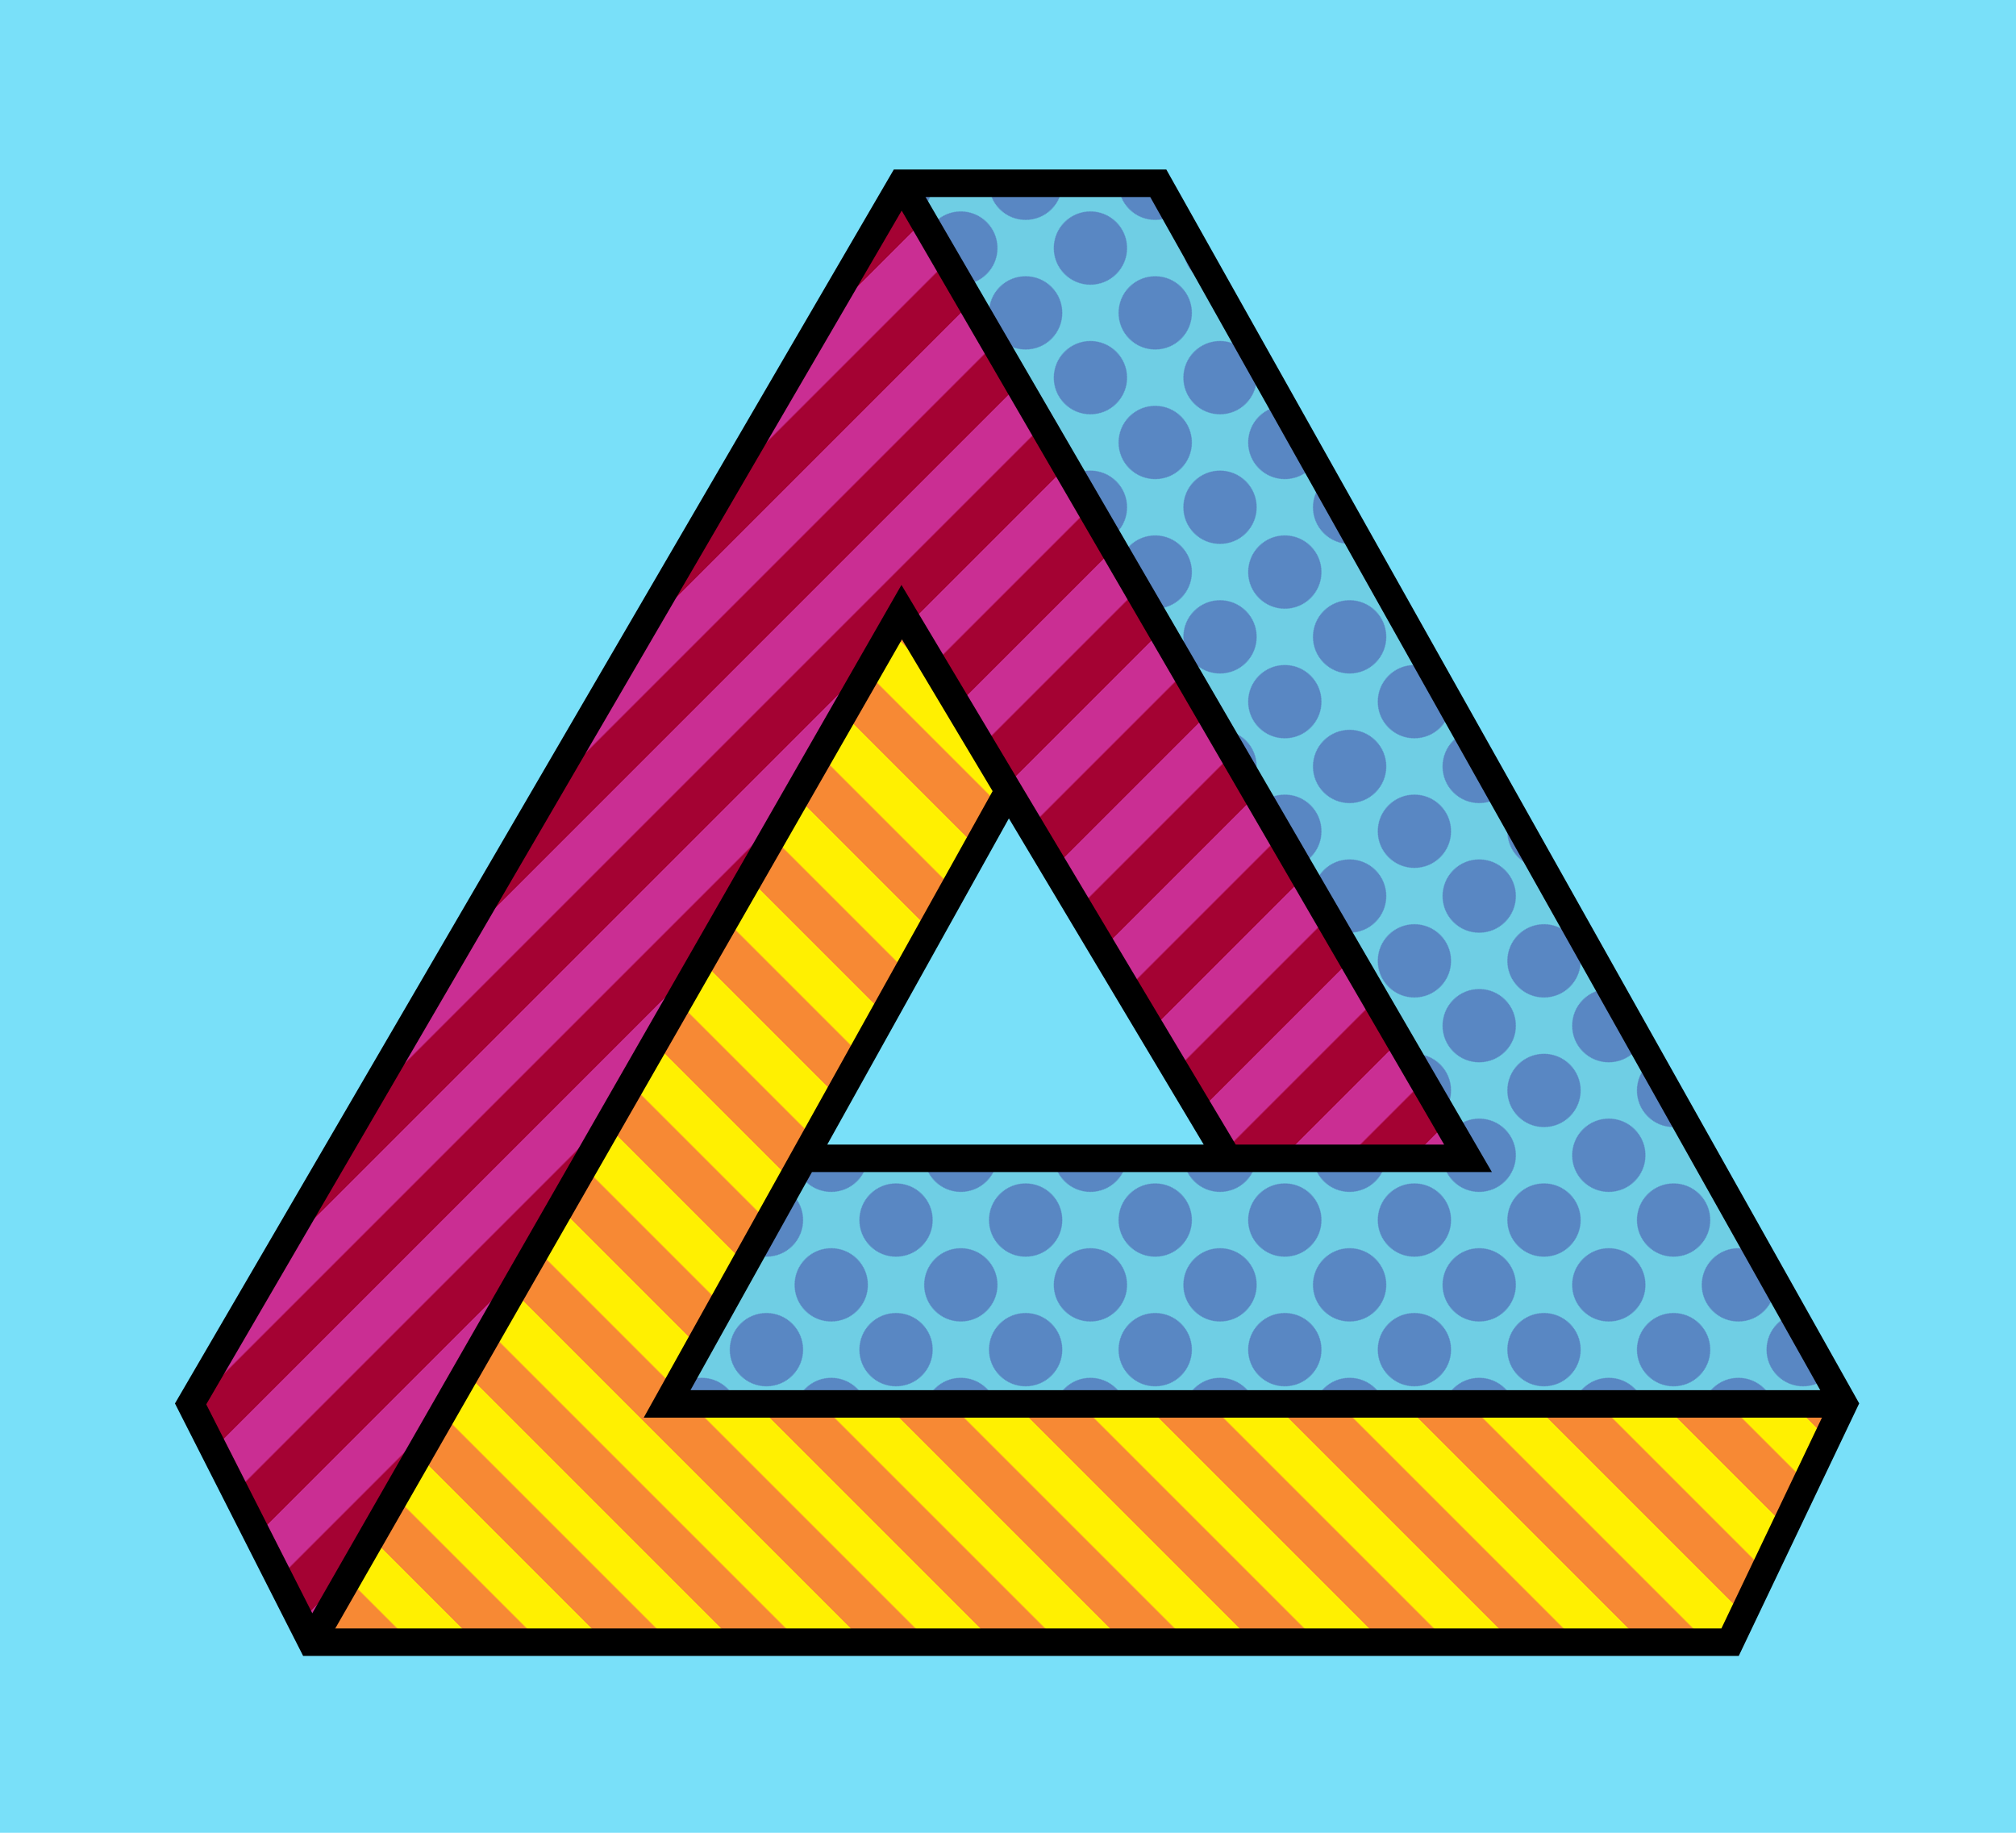
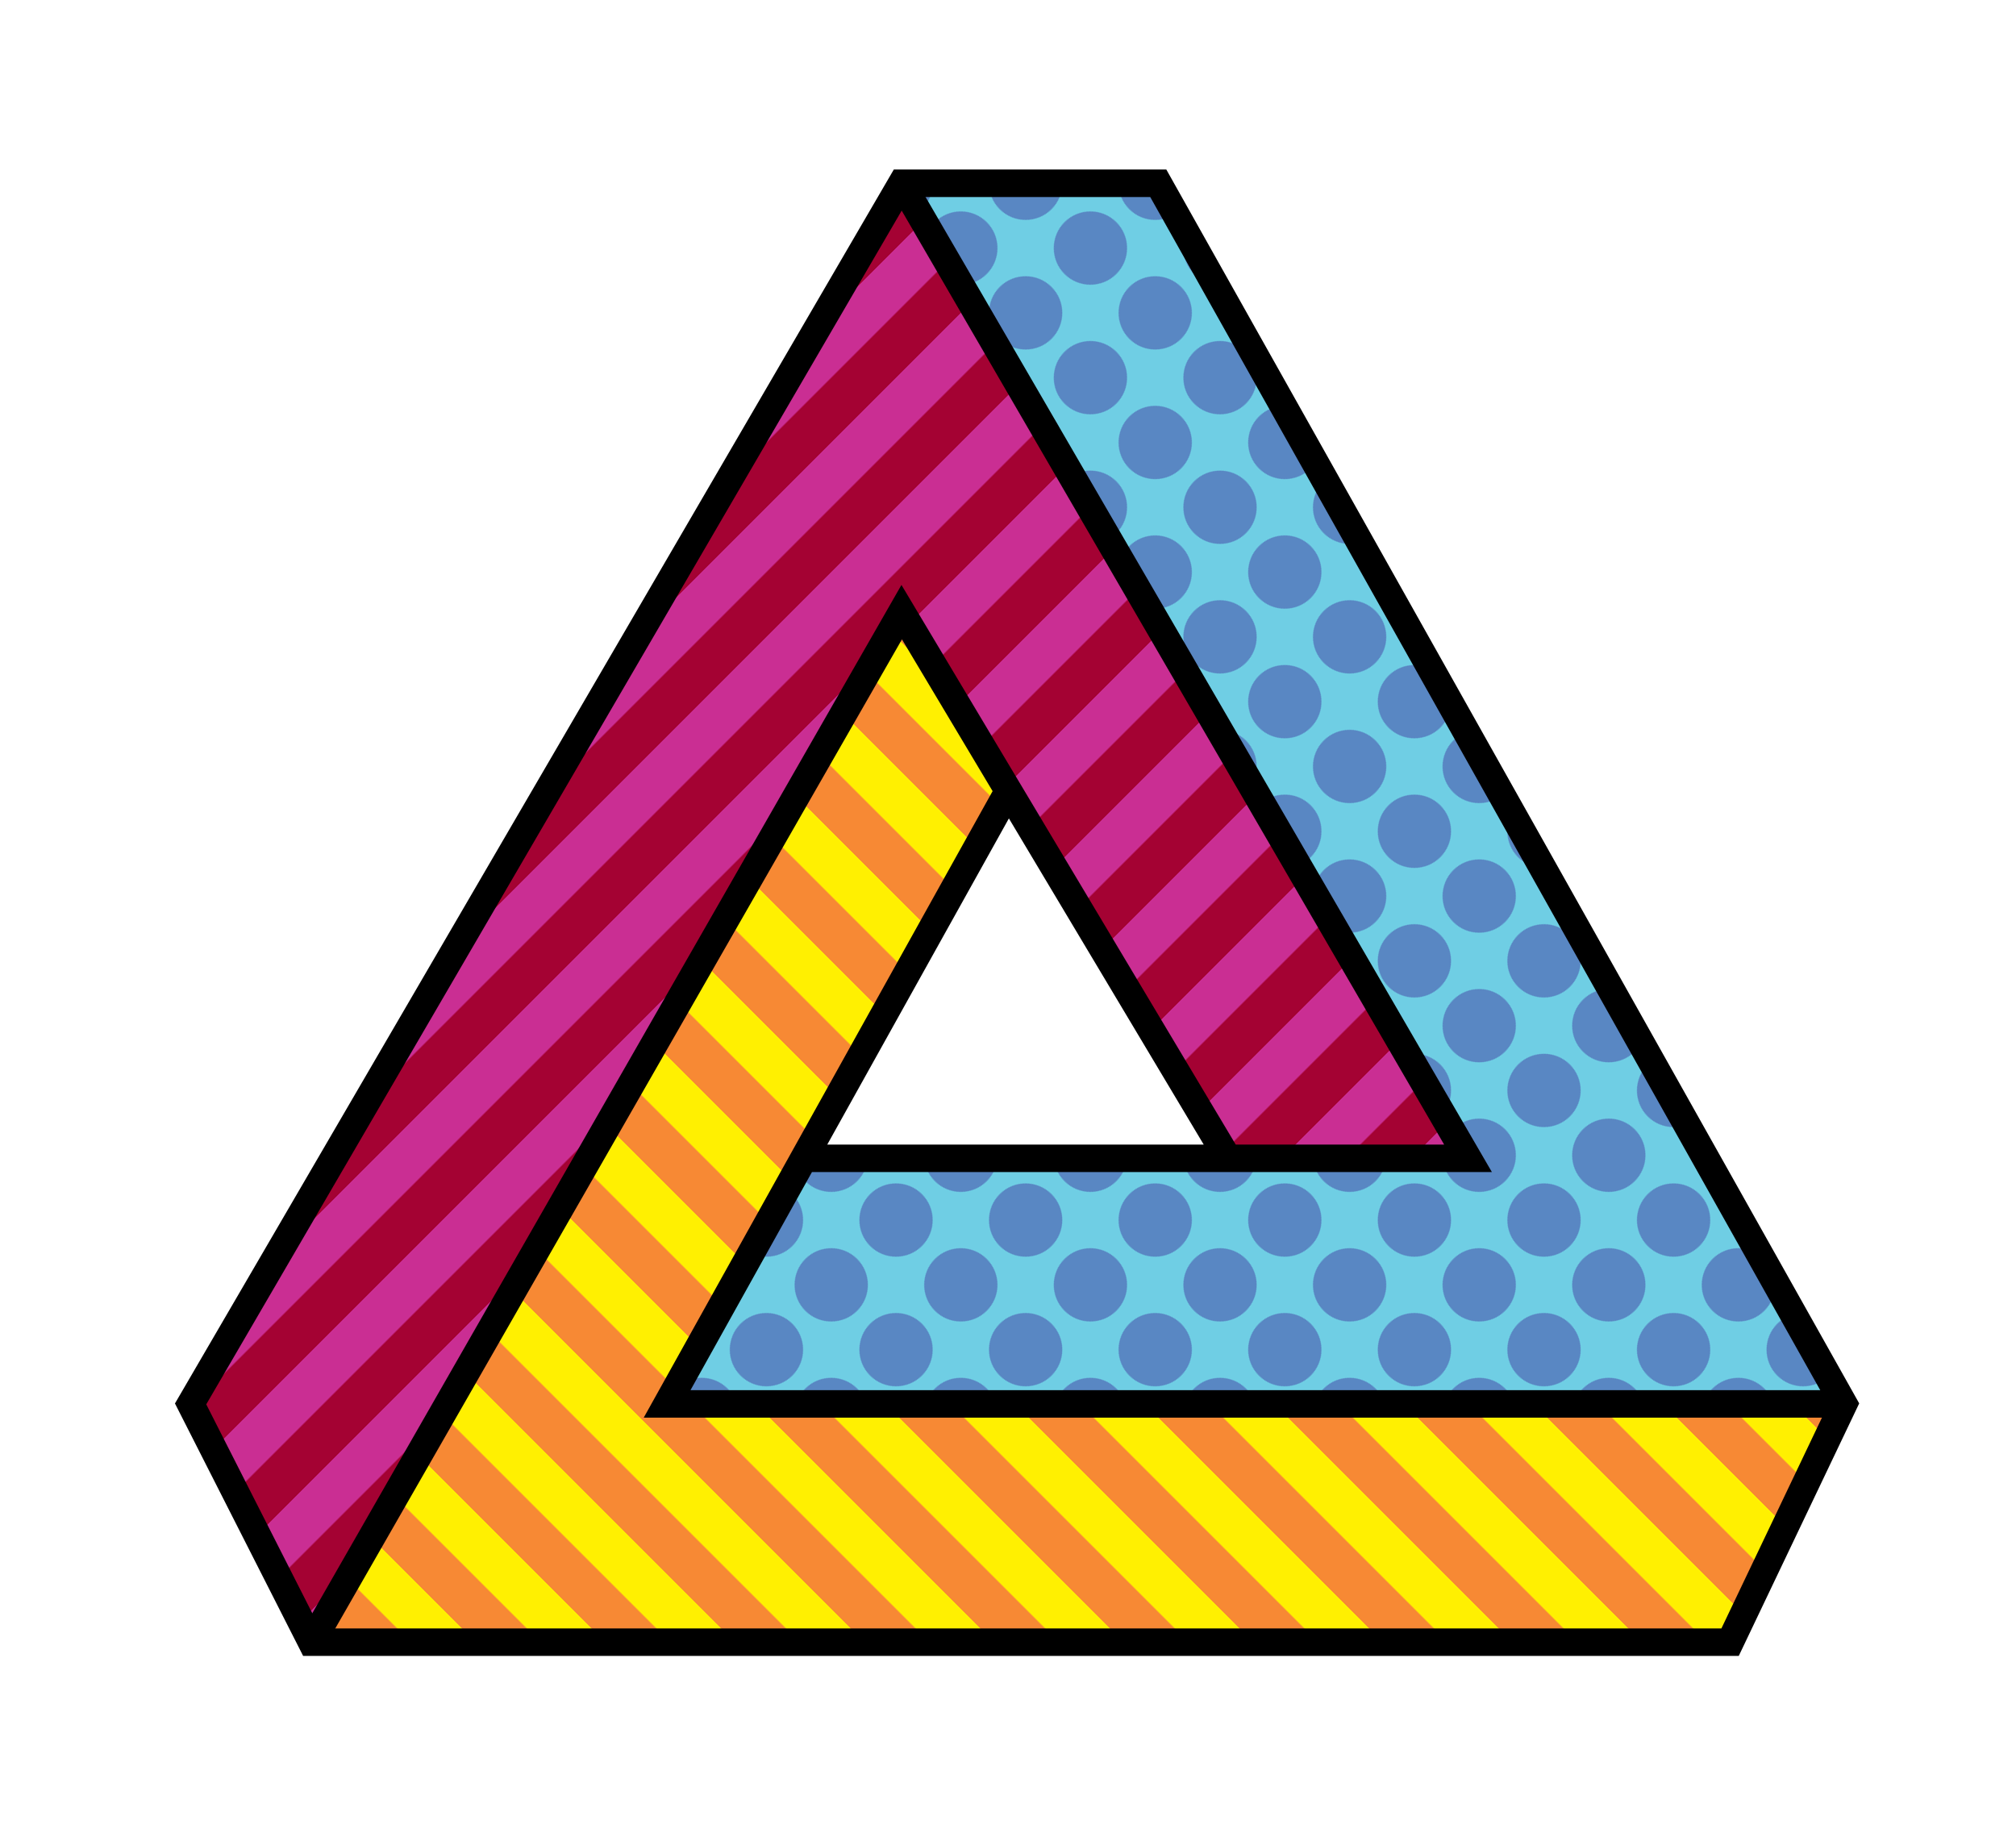
<svg xmlns="http://www.w3.org/2000/svg" width="1100" height="1000">
  <defs>
    <clipPath id="part1">
      <path d="M392 0 L701 532 L339 532                      L262 666 L906 666 L532 0 L392 0 Z" />
    </clipPath>
    <clipPath id="part2">
      <path d="M392 0 L701 532 L570 532                      L392 234 L70 796 L4 666 L392 0 Z" />
    </clipPath>
    <clipPath id="part3">
      <path d="M392 234 L70 796 L844 796 L906 666                      L264 666 L451 331 L392 234 Z" />
    </clipPath>
    <pattern id="pattern1" width="50" height="50" patternUnits="userSpaceOnUse" patternTransform="rotate(-45)">
      <rect width="50" height="50" fill="#6fcee4" />
      <circle cx="25" cy="25" r="20" fill="#5987c3" />
    </pattern>
    <pattern id="pattern2" width="50" height="50" patternUnits="userSpaceOnUse" patternTransform="rotate(-45)">
      <rect width="50" height="50" fill="#ca2e93" />
      <rect y="25" width="50" height="25" fill="#a40233" />
    </pattern>
    <pattern id="pattern3" width="50" height="50" patternUnits="userSpaceOnUse" patternTransform="rotate(45)">
      <rect width="50" height="50" fill="#fff001" />
      <rect y="25" width="50" height="25" fill="#f78934" />
    </pattern>
  </defs>
-   <rect width="100%" height="100%" fill="#79e0f9" />
  <g transform="translate(100, 100)">
    <g style="clip-path: url(#part1);">
      <rect width="100%" height="100%" fill="url(#pattern1)" />
    </g>
    <g style="clip-path: url(#part2);">
      <rect width="100%" height="100%" fill="url(#pattern2)" />
    </g>
    <g style="clip-path: url(#part3);">
      <rect width="100%" height="100%" fill="url(#pattern3)" />
    </g>
    <g stroke="black" stroke-width="15" fill="none">
      <path d="M392 0 L532 0 L906 666                      L844 796 L70 796 L4 666 Z" />
      <path d="M392 0 L701 532 L339 532                      M906 666 L264 666 L450 332                      M70 796 L392 234 L570 532" />
    </g>
  </g>
</svg>
